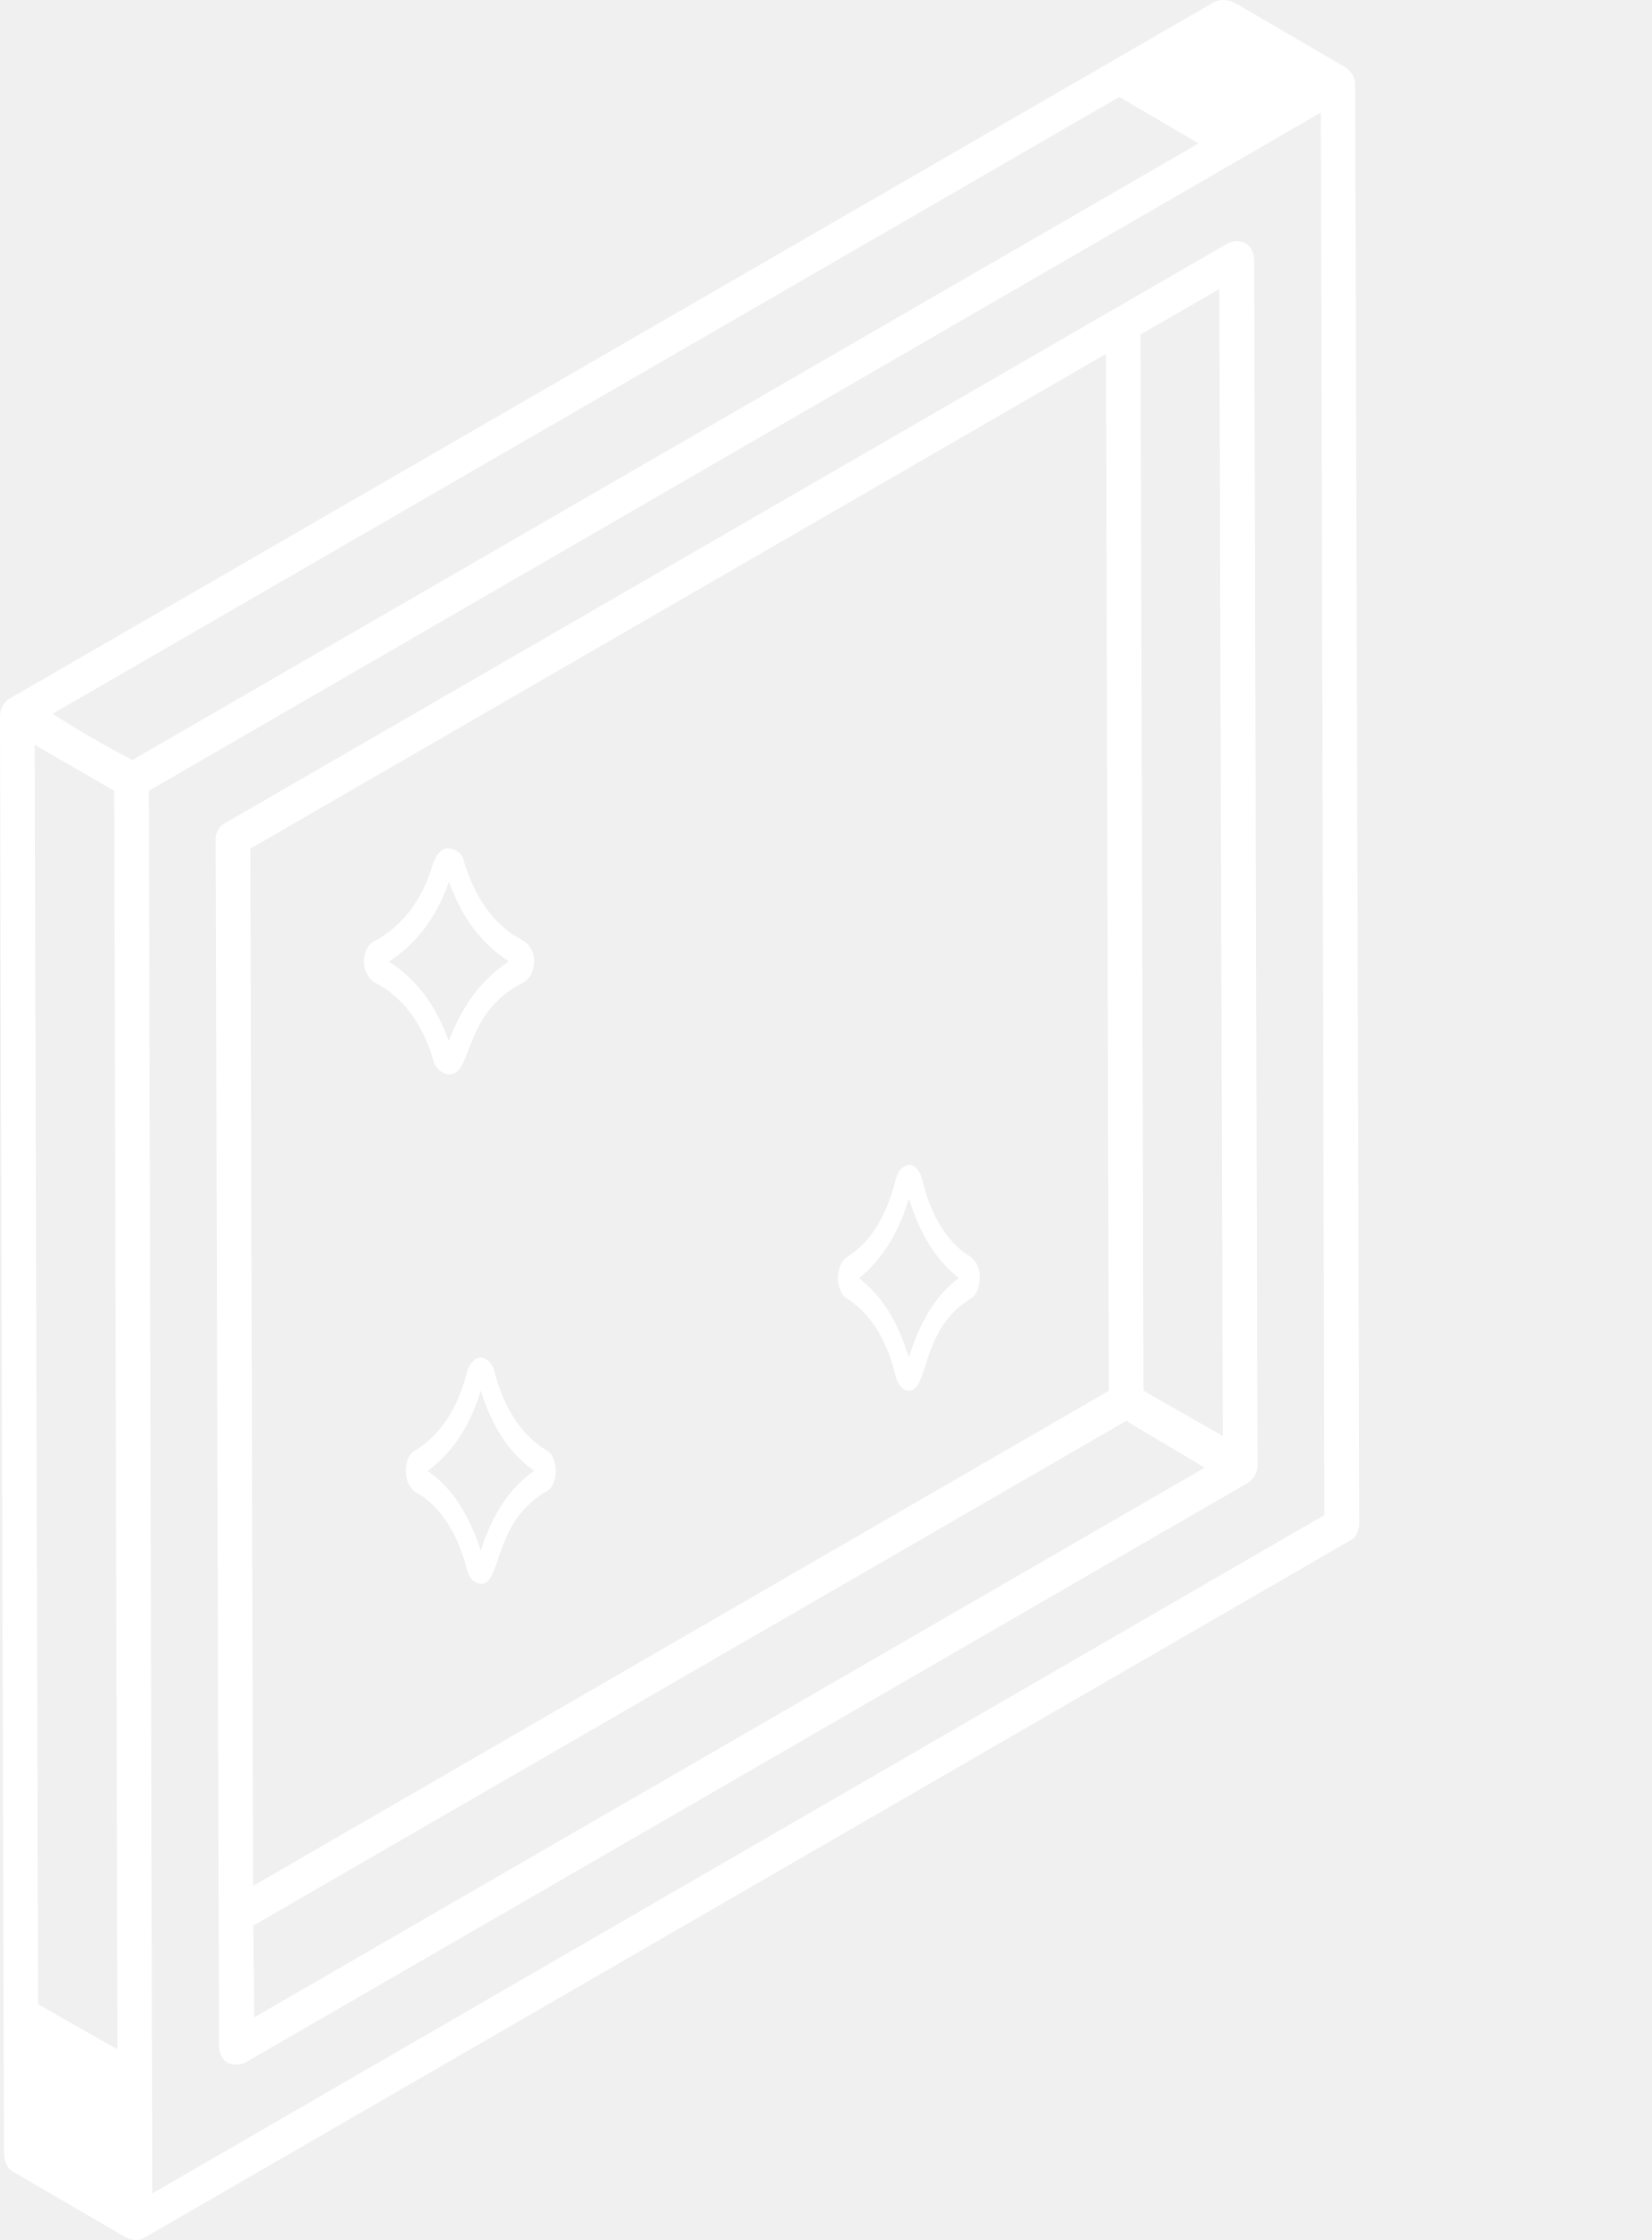
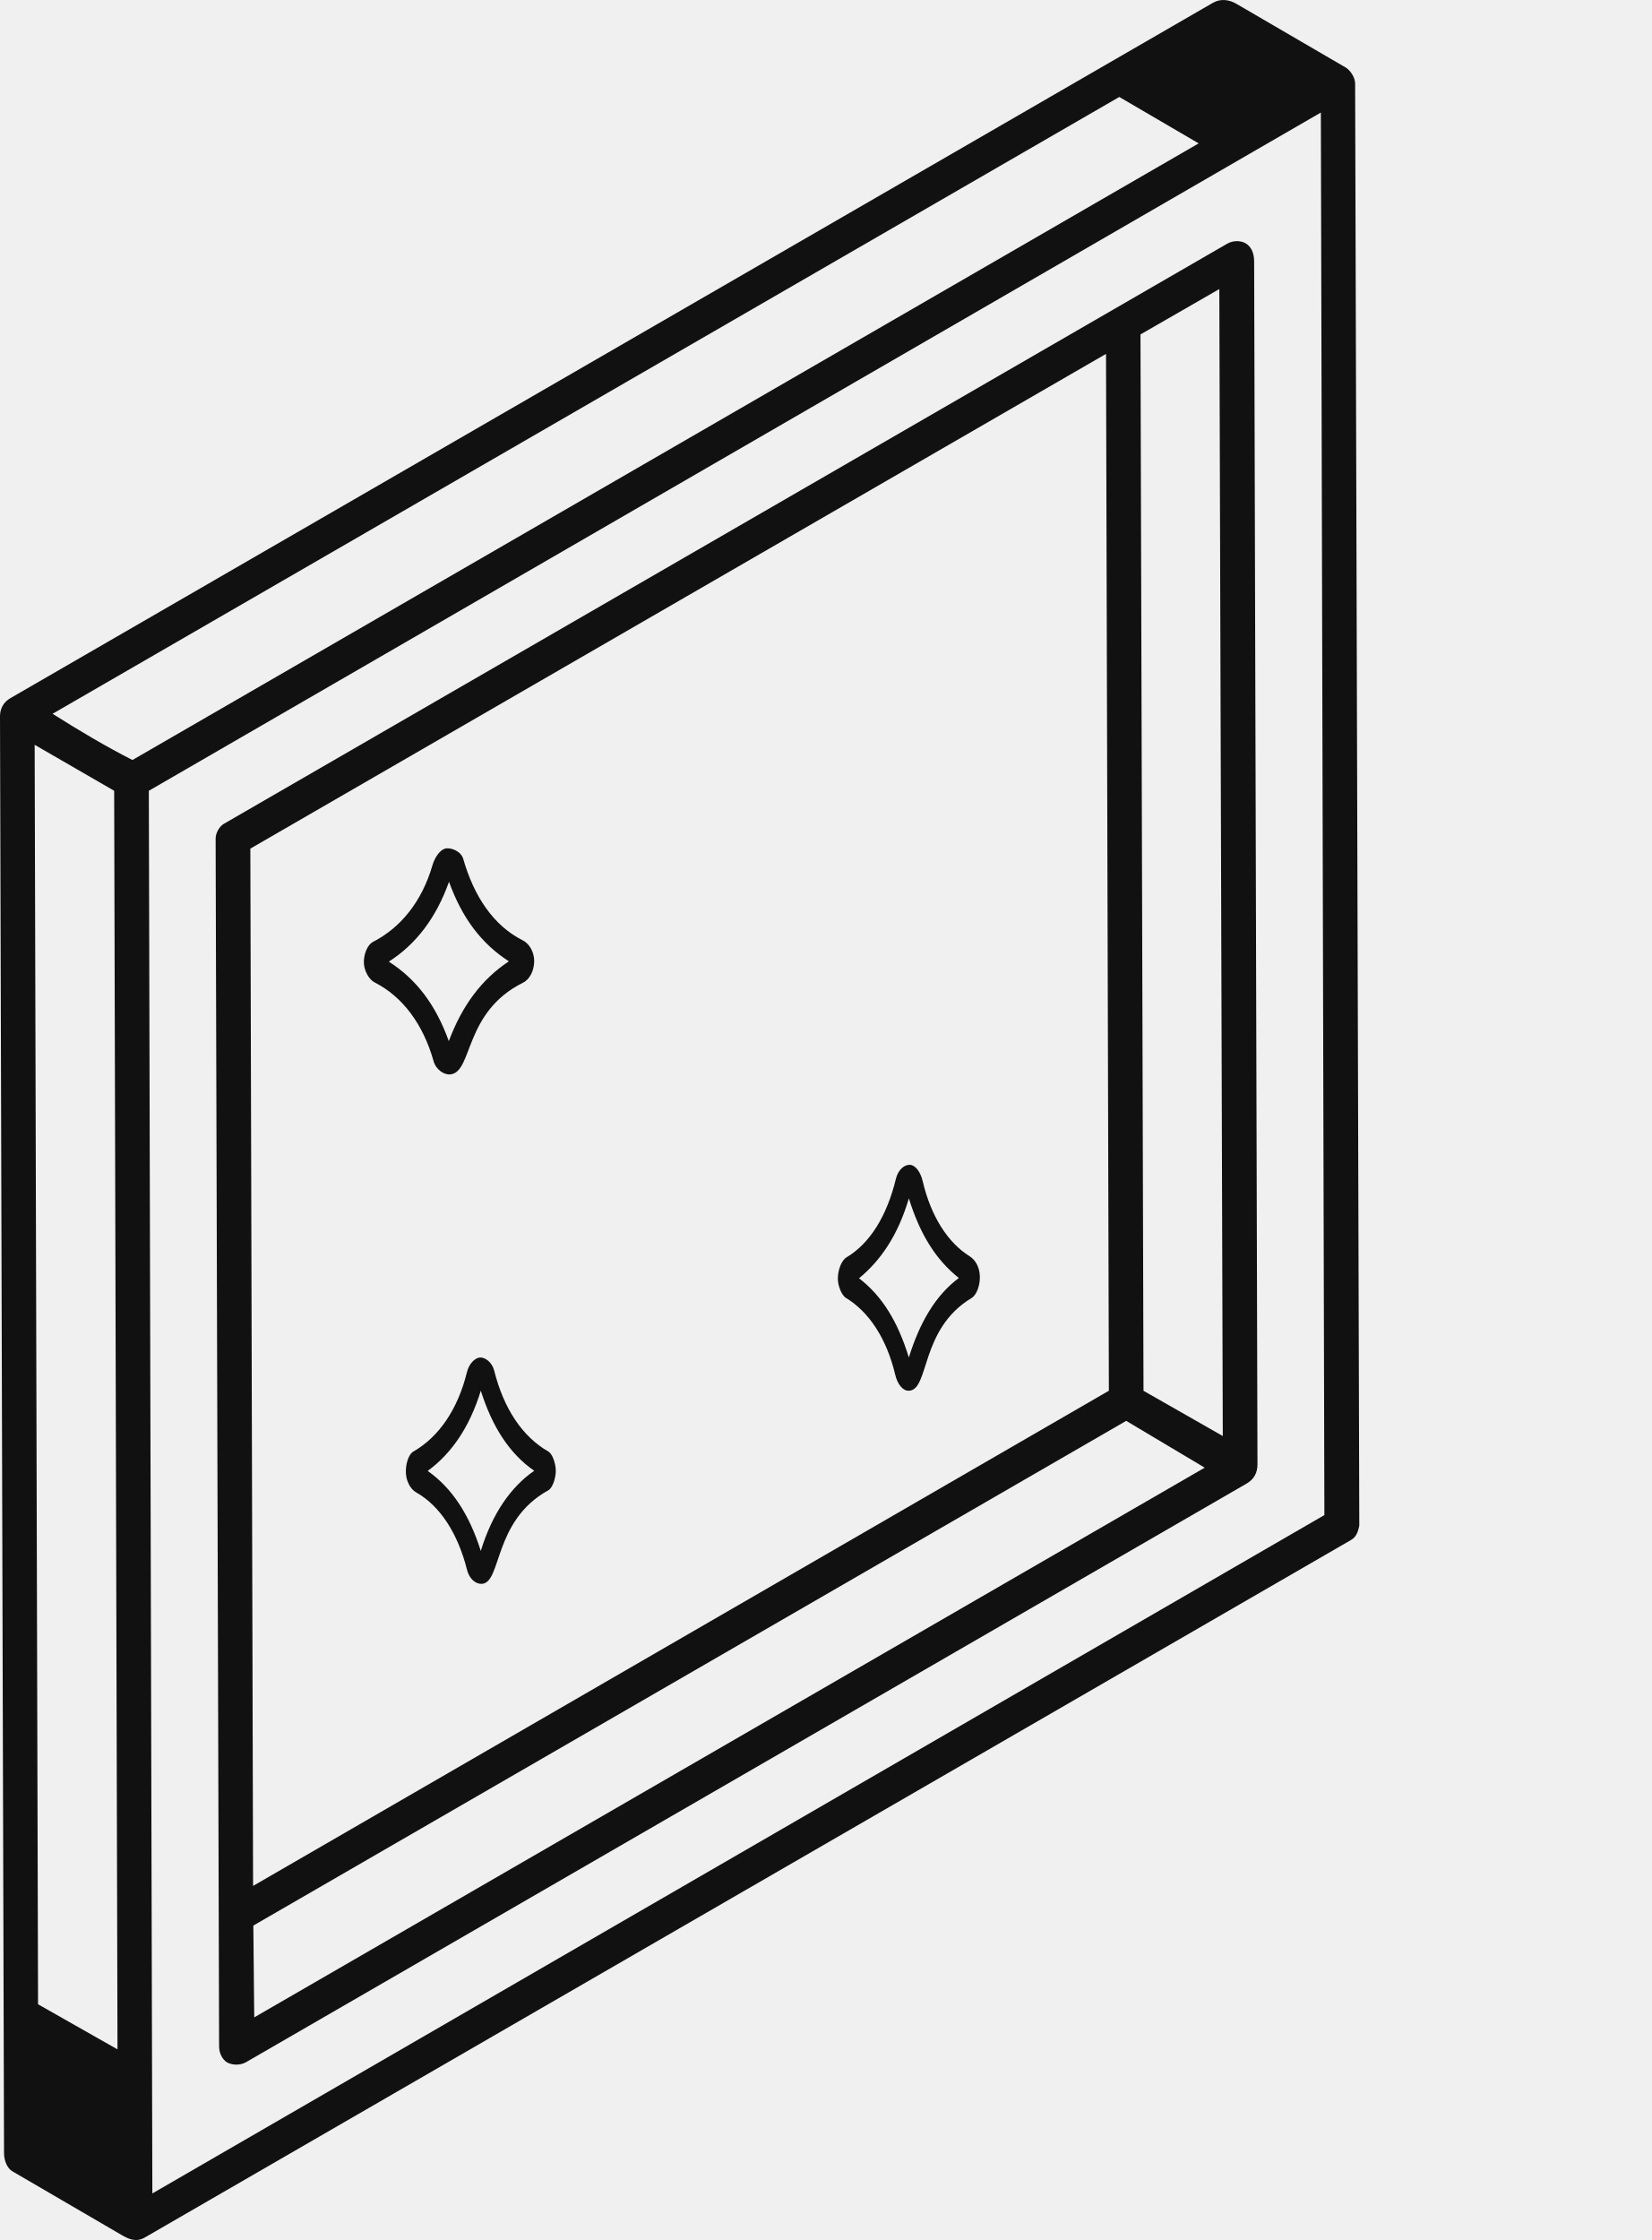
<svg xmlns="http://www.w3.org/2000/svg" width="59" height="80" viewBox="0 0 59 80" fill="none">
  <g clip-path="url(#clip0_26_35)">
-     <path d="M5.167 79.914C4.836 80.105 4.543 79.936 4.336 79.817L0.441 77.546C0.256 77.437 0.145 77.164 0.144 76.901L0 25.586C0 25.291 0.137 25.069 0.371 24.934L43.323 0.101C43.611 -0.065 43.919 -0.007 44.165 0.137L48.07 2.413C48.215 2.497 48.403 2.752 48.404 2.98L48.553 54.49C48.504 54.718 48.443 54.893 48.256 55L5.167 79.914ZM4.731 27.143L42.815 5.121L39.98 3.463L1.878 25.492C2.818 26.088 3.775 26.656 4.731 27.143ZM47.306 54.11L47.18 4.019L5.316 28.242L5.442 78.337L47.306 54.11ZM4.197 73.192L4.078 28.242L1.238 26.6L1.359 71.581L4.197 73.192Z" fill="white" />
-     <path d="M18.683 35.095C16.558 36.153 16.898 38.282 16.089 38.371C15.864 38.396 15.574 38.206 15.486 37.894C15.112 36.576 14.384 35.598 13.386 35.089C13.178 34.983 13.017 34.678 12.999 34.421C12.979 34.127 13.1 33.752 13.335 33.632C14.306 33.132 15.069 32.205 15.447 30.902C15.528 30.623 15.71 30.361 15.896 30.308C16.093 30.253 16.467 30.396 16.546 30.674C16.933 32.027 17.638 33.065 18.671 33.583C18.915 33.705 19.084 34.012 19.081 34.332C19.077 34.652 18.932 34.972 18.682 35.096L18.683 35.095ZM16.031 37.182C16.513 35.901 17.207 34.974 18.176 34.334C17.188 33.693 16.506 32.785 16.038 31.492C15.576 32.789 14.857 33.723 13.889 34.344C14.862 34.968 15.554 35.864 16.031 37.182Z" fill="white" />
-     <path d="M19.583 53.226C17.607 54.318 17.928 56.53 17.208 56.566C16.992 56.577 16.764 56.392 16.681 56.063C16.358 54.777 15.724 53.783 14.861 53.297C14.657 53.183 14.515 52.896 14.499 52.627C14.481 52.33 14.573 51.951 14.771 51.837C15.663 51.325 16.348 50.353 16.68 49.002C16.752 48.707 16.963 48.493 17.145 48.482C17.326 48.47 17.577 48.654 17.649 48.94C17.993 50.316 18.664 51.311 19.583 51.838C19.746 51.931 19.853 52.298 19.853 52.532C19.852 52.765 19.748 53.135 19.583 53.226ZM17.173 55.39C17.586 54.053 18.242 53.11 19.081 52.527C18.203 51.918 17.589 50.975 17.174 49.668C16.761 51.011 16.098 51.932 15.277 52.533C16.149 53.147 16.765 54.095 17.173 55.39Z" fill="white" />
-     <path d="M34.699 46.361C32.843 47.479 33.208 49.665 32.456 49.669C32.246 49.67 32.059 49.444 31.976 49.094C31.664 47.788 31.032 46.849 30.217 46.354C30.049 46.251 29.925 45.897 29.927 45.661C29.93 45.354 30.053 45.014 30.244 44.9C31.08 44.401 31.685 43.412 32.002 42.096C32.081 41.772 32.31 41.583 32.515 41.602C32.701 41.619 32.881 41.857 32.958 42.186C33.25 43.433 33.852 44.378 34.631 44.864C34.84 44.994 34.985 45.252 34.999 45.566C35.013 45.879 34.897 46.242 34.699 46.361ZM32.463 48.482C32.853 47.225 33.422 46.255 34.249 45.643C33.437 44.997 32.867 44.099 32.464 42.799C32.077 44.108 31.466 45.009 30.684 45.653C31.5 46.279 32.066 47.187 32.463 48.482Z" fill="white" />
-     <path d="M8.794 73.646C8.549 73.787 8.252 73.743 8.1 73.65C7.967 73.567 7.827 73.357 7.826 73.091L7.702 29.951C7.702 29.753 7.834 29.517 7.991 29.425L43.83 8.706C44.064 8.572 44.337 8.596 44.494 8.69C44.694 8.811 44.796 9.033 44.797 9.342L44.916 52.296C44.916 52.608 44.786 52.836 44.522 52.988L8.794 73.646ZM43.677 51.287L43.553 10.323L40.737 11.944L40.845 49.671L43.677 51.287ZM39.608 49.669L39.506 12.639L8.942 30.308L9.04 67.354L39.608 49.669ZM9.081 72.049L43.031 52.417L40.227 50.745L9.049 68.77L9.081 72.049Z" fill="white" />
+     <path d="M5.167 79.914C4.836 80.105 4.543 79.936 4.336 79.817L0.441 77.546C0.256 77.437 0.145 77.164 0.144 76.901L0 25.586C0 25.291 0.137 25.069 0.371 24.934L43.323 0.101C43.611 -0.065 43.919 -0.007 44.165 0.137L48.07 2.413C48.215 2.497 48.403 2.752 48.404 2.98L48.553 54.49C48.504 54.718 48.443 54.893 48.256 55L5.167 79.914ZM4.731 27.143L42.815 5.121L39.98 3.463L1.878 25.492C2.818 26.088 3.775 26.656 4.731 27.143ZM47.306 54.11L47.18 4.019L5.316 28.242L5.442 78.337L47.306 54.11ZM4.197 73.192L4.078 28.242L1.238 26.6L1.359 71.581L4.197 73.192Z" fill="#111111" />
+     <path d="M18.683 35.095C16.558 36.153 16.898 38.282 16.089 38.371C15.864 38.396 15.574 38.206 15.486 37.894C15.112 36.576 14.384 35.598 13.386 35.089C13.178 34.983 13.017 34.678 12.999 34.421C12.979 34.127 13.1 33.752 13.335 33.632C14.306 33.132 15.069 32.205 15.447 30.902C15.528 30.623 15.71 30.361 15.896 30.308C16.093 30.253 16.467 30.396 16.546 30.674C16.933 32.027 17.638 33.065 18.671 33.583C18.915 33.705 19.084 34.012 19.081 34.332C19.077 34.652 18.932 34.972 18.682 35.096L18.683 35.095ZM16.031 37.182C16.513 35.901 17.207 34.974 18.176 34.334C17.188 33.693 16.506 32.785 16.038 31.492C15.576 32.789 14.857 33.723 13.889 34.344C14.862 34.968 15.554 35.864 16.031 37.182Z" fill="#111111" />
+     <path d="M19.583 53.226C17.607 54.318 17.928 56.53 17.208 56.566C16.992 56.577 16.764 56.392 16.681 56.063C16.358 54.777 15.724 53.783 14.861 53.297C14.657 53.183 14.515 52.896 14.499 52.627C14.481 52.33 14.573 51.951 14.771 51.837C15.663 51.325 16.348 50.353 16.68 49.002C16.752 48.707 16.963 48.493 17.145 48.482C17.326 48.47 17.577 48.654 17.649 48.94C17.993 50.316 18.664 51.311 19.583 51.838C19.746 51.931 19.853 52.298 19.853 52.532C19.852 52.765 19.748 53.135 19.583 53.226ZM17.173 55.39C17.586 54.053 18.242 53.11 19.081 52.527C18.203 51.918 17.589 50.975 17.174 49.668C16.761 51.011 16.098 51.932 15.277 52.533C16.149 53.147 16.765 54.095 17.173 55.39Z" fill="#111111" />
+     <path d="M34.699 46.361C32.843 47.479 33.208 49.665 32.456 49.669C32.246 49.67 32.059 49.444 31.976 49.094C31.664 47.788 31.032 46.849 30.217 46.354C30.049 46.251 29.925 45.897 29.927 45.661C29.93 45.354 30.053 45.014 30.244 44.9C31.08 44.401 31.685 43.412 32.002 42.096C32.081 41.772 32.31 41.583 32.515 41.602C32.701 41.619 32.881 41.857 32.958 42.186C33.25 43.433 33.852 44.378 34.631 44.864C34.84 44.994 34.985 45.252 34.999 45.566C35.013 45.879 34.897 46.242 34.699 46.361ZM32.463 48.482C32.853 47.225 33.422 46.255 34.249 45.643C33.437 44.997 32.867 44.099 32.464 42.799C32.077 44.108 31.466 45.009 30.684 45.653C31.5 46.279 32.066 47.187 32.463 48.482Z" fill="#111111" />
+     <path d="M8.794 73.646C8.549 73.787 8.252 73.743 8.1 73.65C7.967 73.567 7.827 73.357 7.826 73.091L7.702 29.951C7.702 29.753 7.834 29.517 7.991 29.425L43.83 8.706C44.064 8.572 44.337 8.596 44.494 8.69C44.694 8.811 44.796 9.033 44.797 9.342L44.916 52.296C44.916 52.608 44.786 52.836 44.522 52.988L8.794 73.646ZM43.677 51.287L43.553 10.323L40.737 11.944L40.845 49.671L43.677 51.287ZM39.608 49.669L39.506 12.639L8.942 30.308L9.04 67.354L39.608 49.669ZM9.081 72.049L43.031 52.417L40.227 50.745L9.049 68.77L9.081 72.049Z" fill="#111111" />
  </g>
  <defs>
    <clipPath id="clip0_26_35">
-       <rect width="59" height="80" fill="white" />
+       <rect width="59" height="80" fill="#111111" />
    </clipPath>
  </defs>
</svg>
